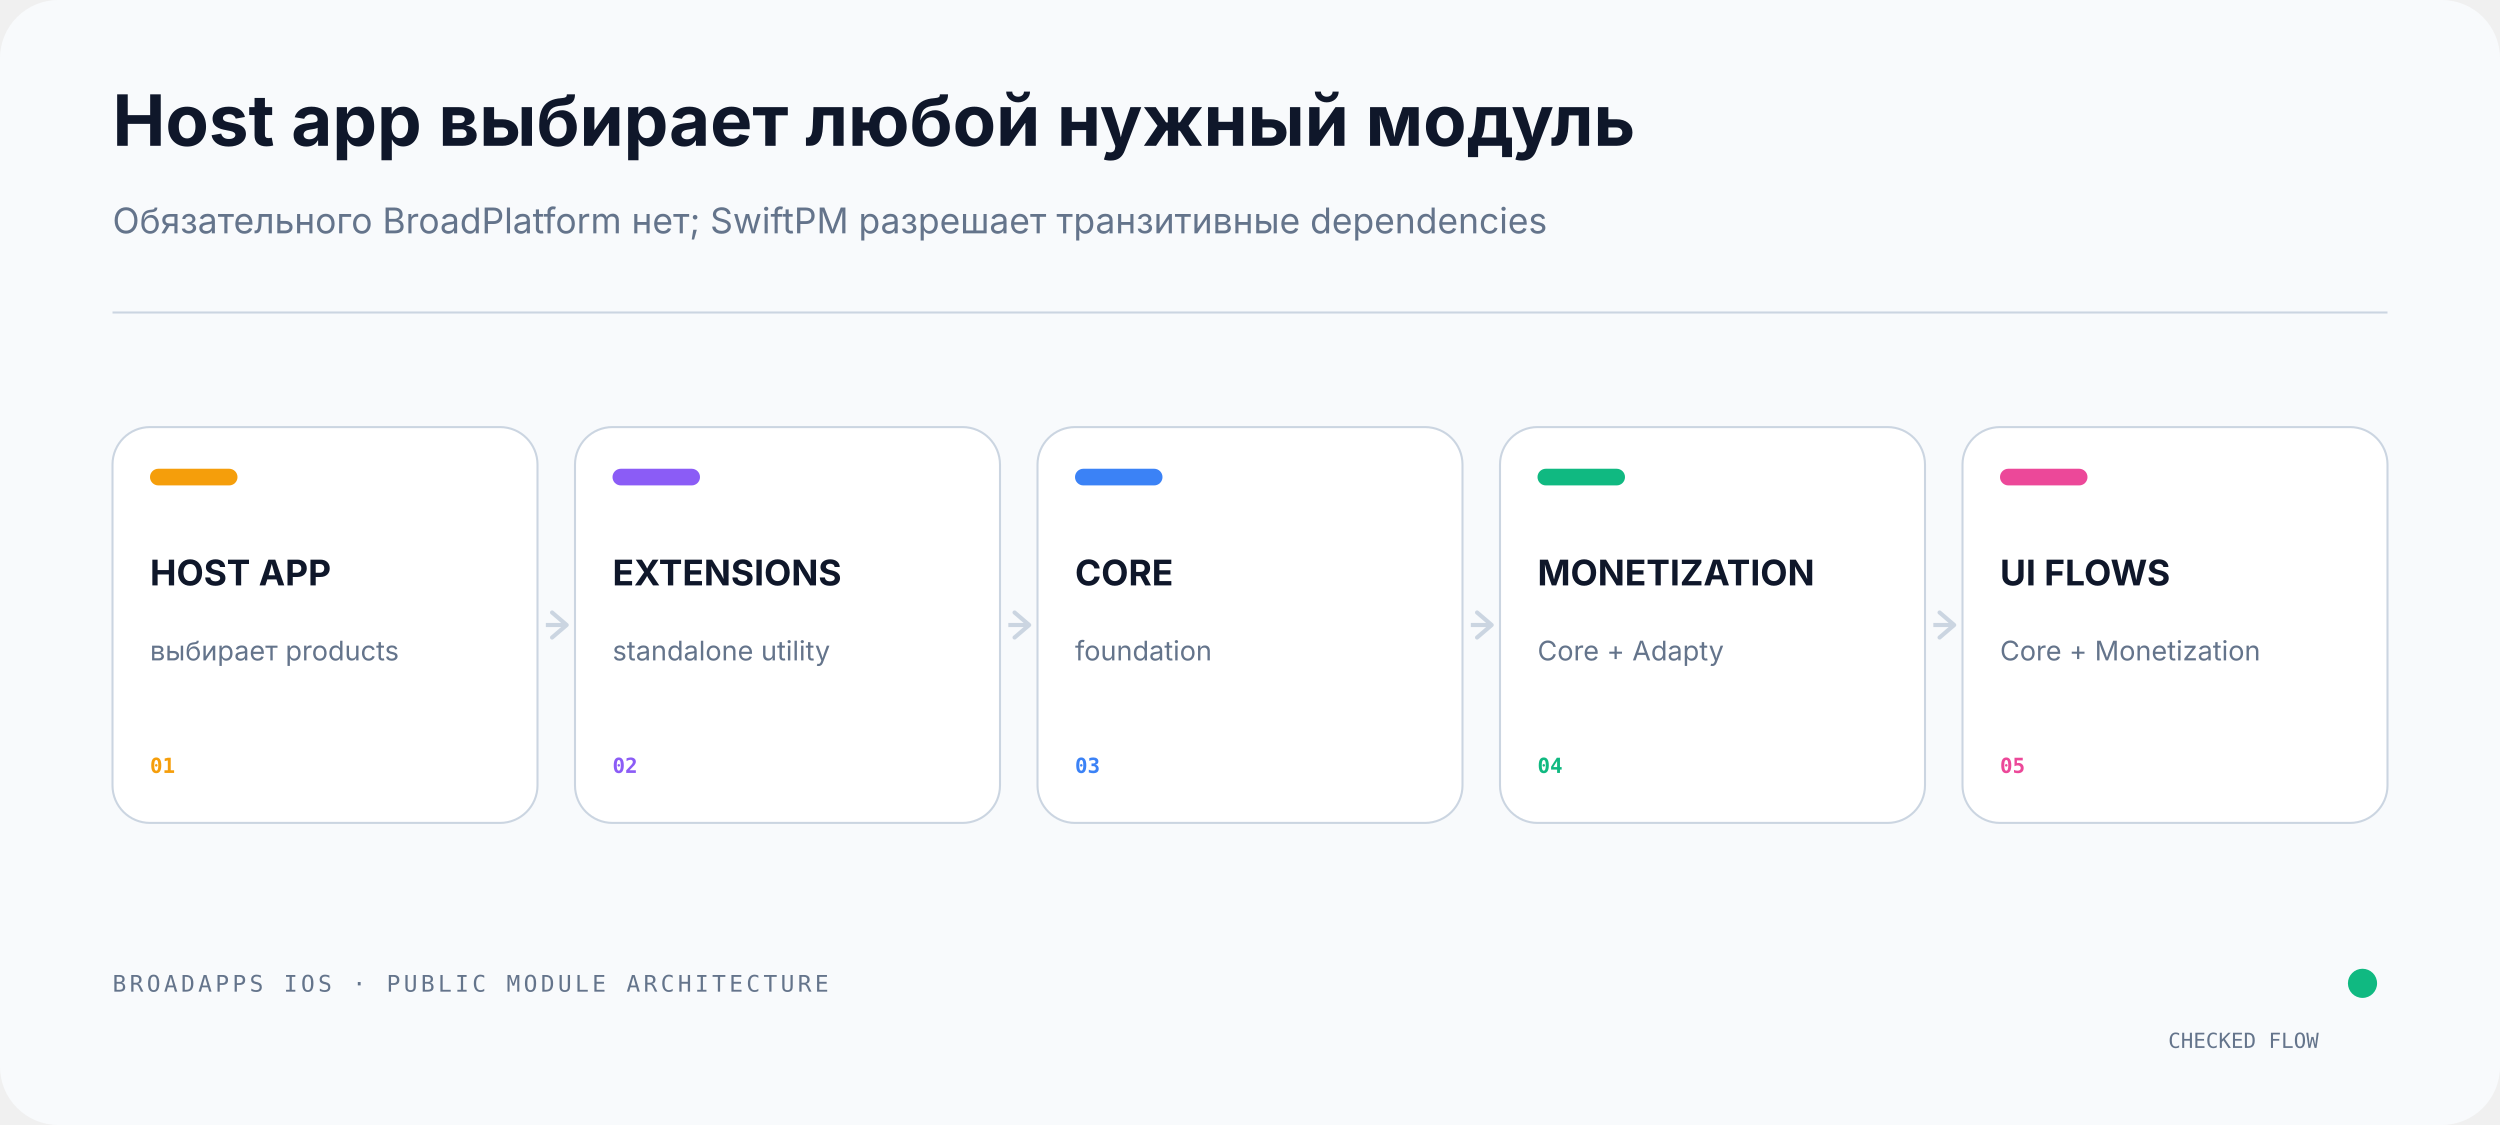
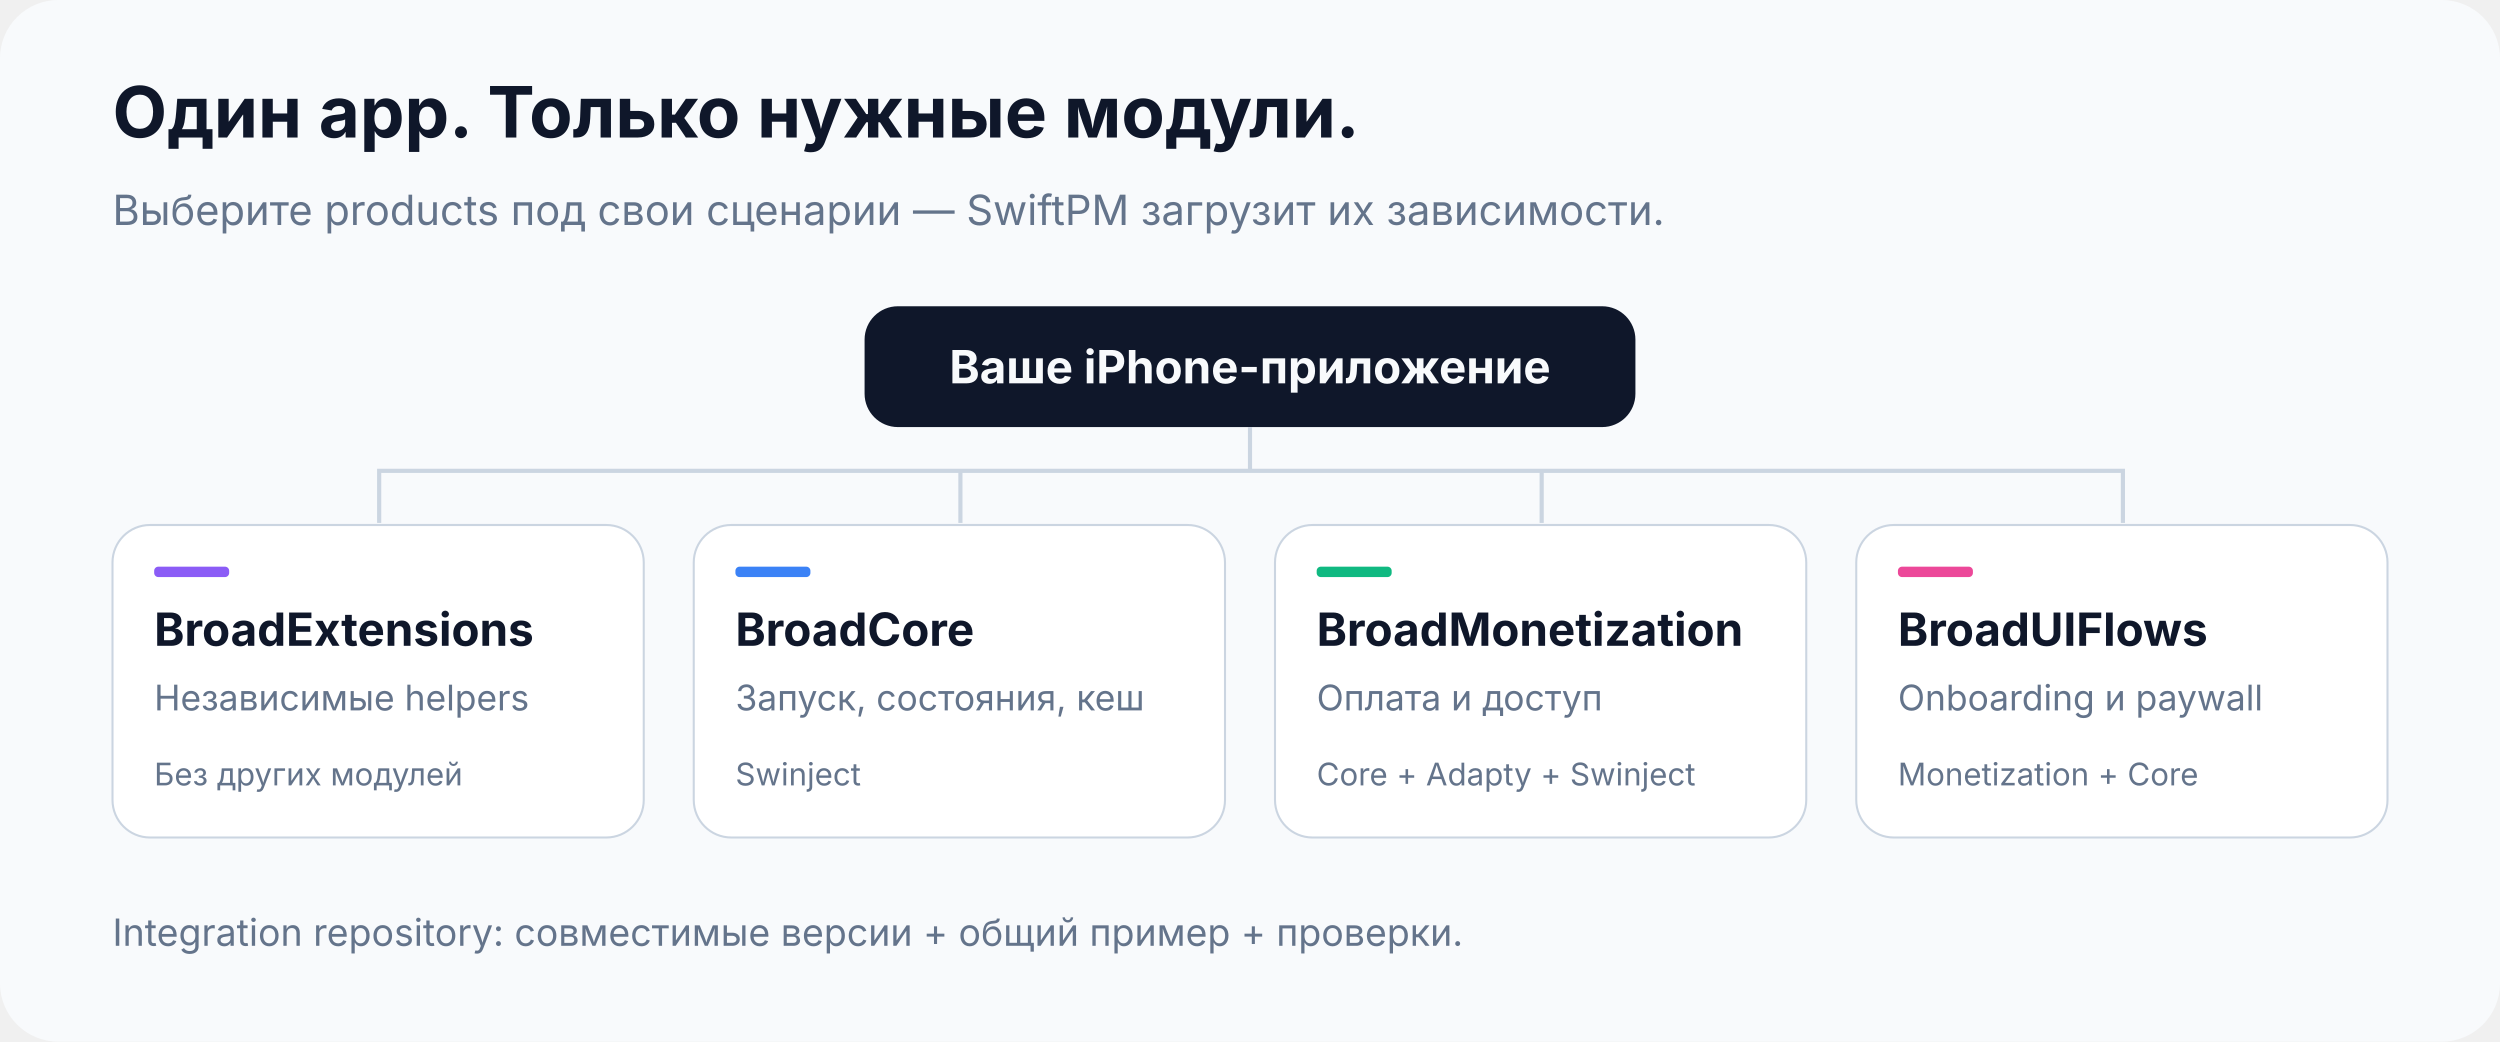
- <svg xmlns="http://www.w3.org/2000/svg" width="1200" height="540" viewBox="0 0 1200 540" role="img" aria-labelledby="title desc">
-   <rect width="1200" height="540" rx="28" fill="#F8FAFC" />
-   <path d="M54 150H1146" stroke="#CBD5E1" stroke-width="1" />
-   <text x="54" y="70" fill="#0F172A" font-family="-apple-system,BlinkMacSystemFont,'Segoe UI',sans-serif" font-size="34" font-weight="750">Host app выбирает любой нужный модуль</text>
-   <text x="54" y="112" fill="#64748B" font-family="-apple-system,BlinkMacSystemFont,'Segoe UI',sans-serif" font-size="17">Обязательного BroadPlatform нет; SwiftPM разрешает транзитивные dependencies</text>
-   <path d="M262.0 300H272.0" stroke="#CBD5E1" stroke-width="2" />
-   <path d="M265.0 294L272.0 300L265.0 306" fill="none" stroke="#CBD5E1" stroke-width="2" stroke-linecap="round" stroke-linejoin="round" />
-   <rect x="54.0" y="205" width="204.0" height="190" rx="18" fill="#FFFFFF" stroke="#CBD5E1" />
-   <rect x="72.0" y="225" width="42" height="8" rx="4" fill="#F59E0B" />
-   <text x="72.0" y="281" fill="#0F172A" font-family="-apple-system,BlinkMacSystemFont,'Segoe UI',sans-serif" font-size="17" font-weight="750">HOST APP</text>
-   <text x="72.0" y="317" fill="#64748B" font-family="-apple-system,BlinkMacSystemFont,'Segoe UI',sans-serif" font-size="13">выбирает products</text>
-   <text x="72.0" y="371" fill="#F59E0B" font-family="ui-monospace,SFMono-Regular,Menlo,monospace" font-size="10" font-weight="700">01</text>
-   <path d="M484.0 300H494.0" stroke="#CBD5E1" stroke-width="2" />
-   <path d="M487.0 294L494.0 300L487.0 306" fill="none" stroke="#CBD5E1" stroke-width="2" stroke-linecap="round" stroke-linejoin="round" />
-   <rect x="276.0" y="205" width="204.0" height="190" rx="18" fill="#FFFFFF" stroke="#CBD5E1" />
-   <rect x="294.0" y="225" width="42" height="8" rx="4" fill="#8B5CF6" />
-   <text x="294.0" y="281" fill="#0F172A" font-family="-apple-system,BlinkMacSystemFont,'Segoe UI',sans-serif" font-size="17" font-weight="750">EXTENSIONS</text>
-   <text x="294.0" y="317" fill="#64748B" font-family="-apple-system,BlinkMacSystemFont,'Segoe UI',sans-serif" font-size="13">standalone utility</text>
-   <text x="294.0" y="371" fill="#8B5CF6" font-family="ui-monospace,SFMono-Regular,Menlo,monospace" font-size="10" font-weight="700">02</text>
-   <path d="M706.0 300H716.0" stroke="#CBD5E1" stroke-width="2" />
-   <path d="M709.0 294L716.0 300L709.0 306" fill="none" stroke="#CBD5E1" stroke-width="2" stroke-linecap="round" stroke-linejoin="round" />
-   <rect x="498.0" y="205" width="204.0" height="190" rx="18" fill="#FFFFFF" stroke="#CBD5E1" />
-   <rect x="516.0" y="225" width="42" height="8" rx="4" fill="#3B82F6" />
-   <text x="516.0" y="281" fill="#0F172A" font-family="-apple-system,BlinkMacSystemFont,'Segoe UI',sans-serif" font-size="17" font-weight="750">CORE</text>
-   <text x="516.0" y="317" fill="#64748B" font-family="-apple-system,BlinkMacSystemFont,'Segoe UI',sans-serif" font-size="13">foundation</text>
-   <text x="516.0" y="371" fill="#3B82F6" font-family="ui-monospace,SFMono-Regular,Menlo,monospace" font-size="10" font-weight="700">03</text>
-   <path d="M928.0 300H938.0" stroke="#CBD5E1" stroke-width="2" />
-   <path d="M931.0 294L938.0 300L931.0 306" fill="none" stroke="#CBD5E1" stroke-width="2" stroke-linecap="round" stroke-linejoin="round" />
-   <rect x="720.0" y="205" width="204.0" height="190" rx="18" fill="#FFFFFF" stroke="#CBD5E1" />
-   <rect x="738.0" y="225" width="42" height="8" rx="4" fill="#10B981" />
-   <text x="738.0" y="281" fill="#0F172A" font-family="-apple-system,BlinkMacSystemFont,'Segoe UI',sans-serif" font-size="17" font-weight="750">MONETIZATION</text>
-   <text x="738.0" y="317" fill="#64748B" font-family="-apple-system,BlinkMacSystemFont,'Segoe UI',sans-serif" font-size="13">Core + Adapty</text>
-   <text x="738.0" y="371" fill="#10B981" font-family="ui-monospace,SFMono-Regular,Menlo,monospace" font-size="10" font-weight="700">04</text>
-   <rect x="942.0" y="205" width="204.0" height="190" rx="18" fill="#FFFFFF" stroke="#CBD5E1" />
-   <rect x="960.0" y="225" width="42" height="8" rx="4" fill="#EC4899" />
-   <text x="960.0" y="281" fill="#0F172A" font-family="-apple-system,BlinkMacSystemFont,'Segoe UI',sans-serif" font-size="17" font-weight="750">UI FLOWS</text>
-   <text x="960.0" y="317" fill="#64748B" font-family="-apple-system,BlinkMacSystemFont,'Segoe UI',sans-serif" font-size="13">Core + Monetization</text>
-   <text x="960.0" y="371" fill="#EC4899" font-family="ui-monospace,SFMono-Regular,Menlo,monospace" font-size="10" font-weight="700">05</text>
-   <text x="54" y="476" fill="#64748B" font-family="ui-monospace,SFMono-Regular,Menlo,monospace" font-size="11" letter-spacing="1.6">BROADAPPS IOS · PUBLIC MODULE ARCHITECTURE</text>
-   <circle cx="1134" cy="472" r="7" fill="#10B981" />
-   <text x="1113" y="503" fill="#64748B" text-anchor="end" font-family="ui-monospace,SFMono-Regular,Menlo,monospace" font-size="10">CHECKED FLOW</text>
+ <svg xmlns="http://www.w3.org/2000/svg" width="1200" height="500" viewBox="0 0 1200 500" role="img" aria-labelledby="title desc">
+   <rect width="1200" height="500" rx="28" fill="#F8FAFC" />
+   <g font-family="-apple-system,BlinkMacSystemFont,'Segoe UI',sans-serif">
+     <text x="54" y="66" fill="#0F172A" font-size="34" font-weight="750">Один app. Только нужные модули.</text>
+     <text x="54" y="108" fill="#64748B" font-size="20">Выберите products под свои сценарии — SwiftPM загрузит их зависимости.</text>
+     <rect x="415" y="147" width="370" height="58" rx="16" fill="#0F172A" />
+     <text x="600" y="184" text-anchor="middle" fill="#F8FAFC" font-size="22" font-weight="700">Ваше iPhone-приложение</text>
+     <path d="M600 205V226M182 251V226H1019V251M461 226V251M740 226V251" fill="none" stroke="#CBD5E1" stroke-width="2" />
+     <rect x="54" y="252" width="255" height="150" rx="18" fill="#FFFFFF" stroke="#CBD5E1" />
+     <rect x="74" y="272" width="36" height="5" rx="2" fill="#8B5CF6" />
+     <text x="74" y="310" fill="#0F172A" font-size="22" font-weight="700">BroadExtensions</text>
+     <text x="74" y="341" fill="#64748B" font-size="17">Независимые helpers</text>
+     <text x="74" y="377" fill="#64748B" font-size="15">Без других модулей</text>
+     <rect x="333" y="252" width="255" height="150" rx="18" fill="#FFFFFF" stroke="#CBD5E1" />
+     <rect x="353" y="272" width="36" height="5" rx="2" fill="#3B82F6" />
+     <text x="353" y="310" fill="#0F172A" font-size="22" font-weight="700">BroadCore</text>
+     <text x="353" y="341" fill="#64748B" font-size="17">Запуск, состояния, кеш</text>
+     <text x="353" y="377" fill="#64748B" font-size="15">Swinject</text>
+     <rect x="612" y="252" width="255" height="150" rx="18" fill="#FFFFFF" stroke="#CBD5E1" />
+     <rect x="632" y="272" width="36" height="5" rx="2" fill="#10B981" />
+     <text x="632" y="310" fill="#0F172A" font-size="22" font-weight="700">BroadMonetization</text>
+     <text x="632" y="341" fill="#64748B" font-size="17">Оплата и доступ</text>
+     <text x="632" y="377" fill="#64748B" font-size="15">Core + Adapty + Swinject</text>
+     <rect x="891" y="252" width="255" height="150" rx="18" fill="#FFFFFF" stroke="#CBD5E1" />
+     <rect x="911" y="272" width="36" height="5" rx="2" fill="#EC4899" />
+     <text x="911" y="310" fill="#0F172A" font-size="22" font-weight="700">BroadUIFlows</text>
+     <text x="911" y="341" fill="#64748B" font-size="17">Onboarding и paywall</text>
+     <text x="911" y="377" fill="#64748B" font-size="15">Monetization + Core</text>
+     <text x="54" y="454" fill="#64748B" font-size="18">Integration repository: совместимые версии + общий пример + проверки.</text>
+   </g>
</svg>
